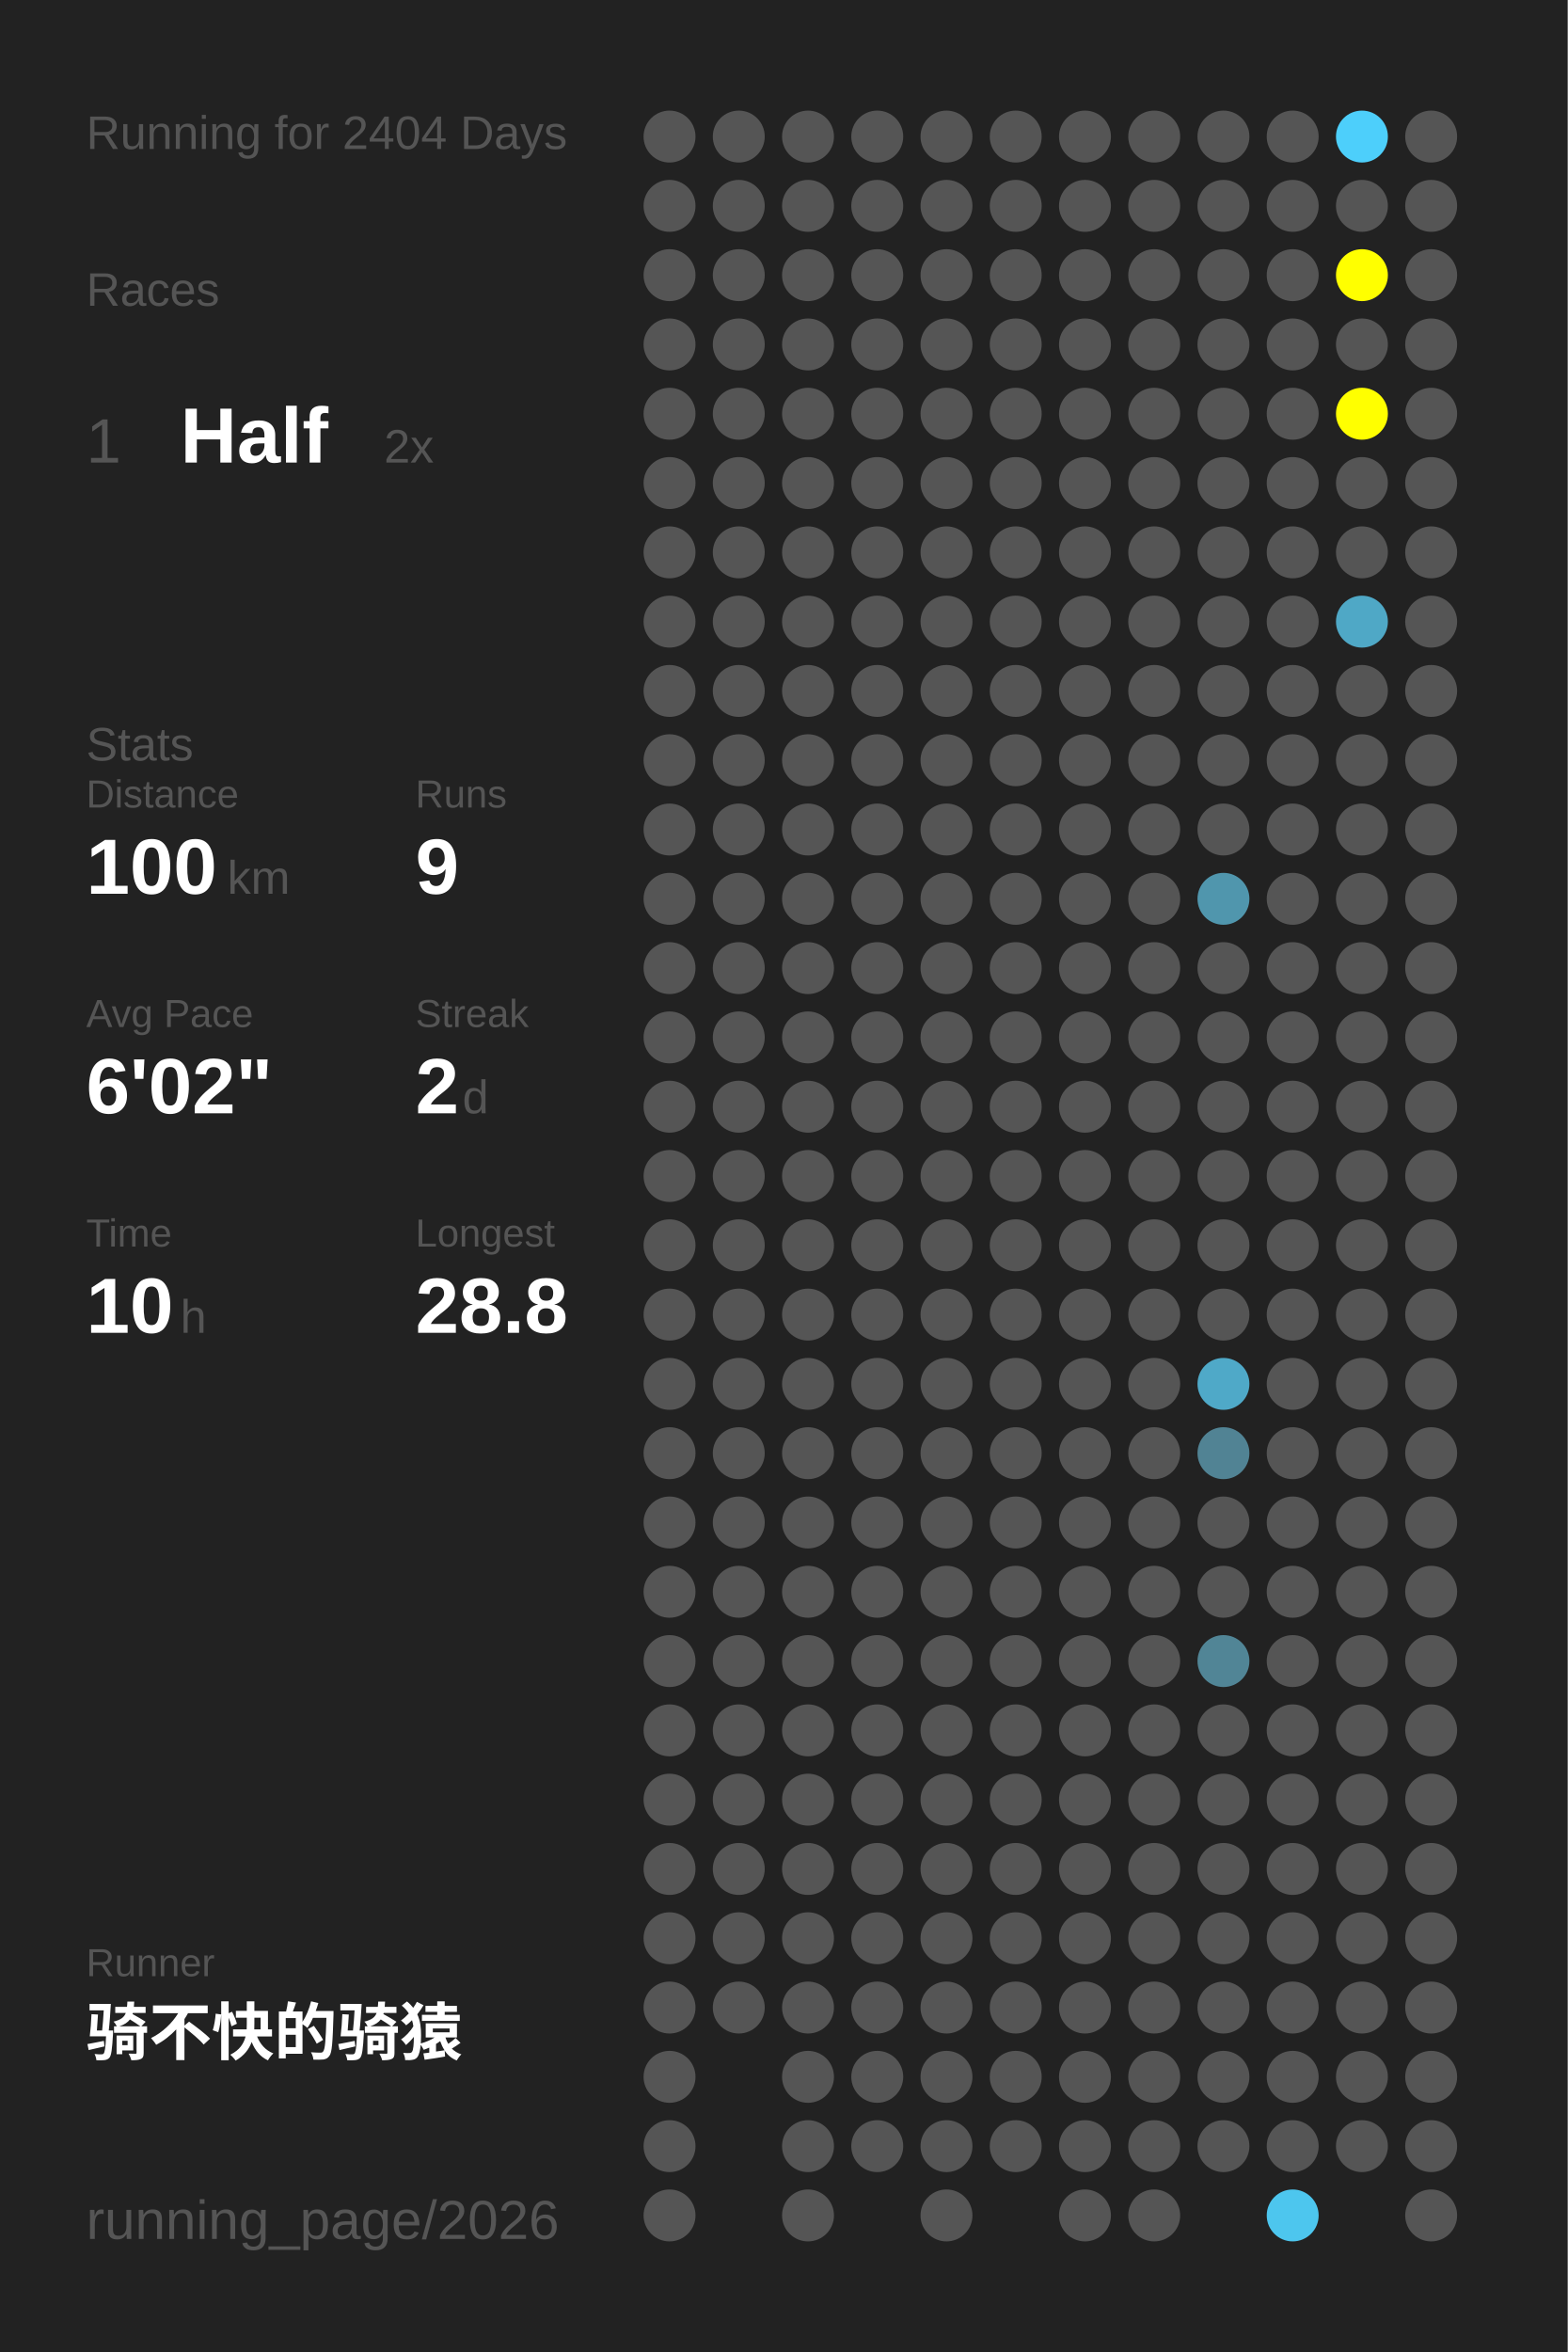
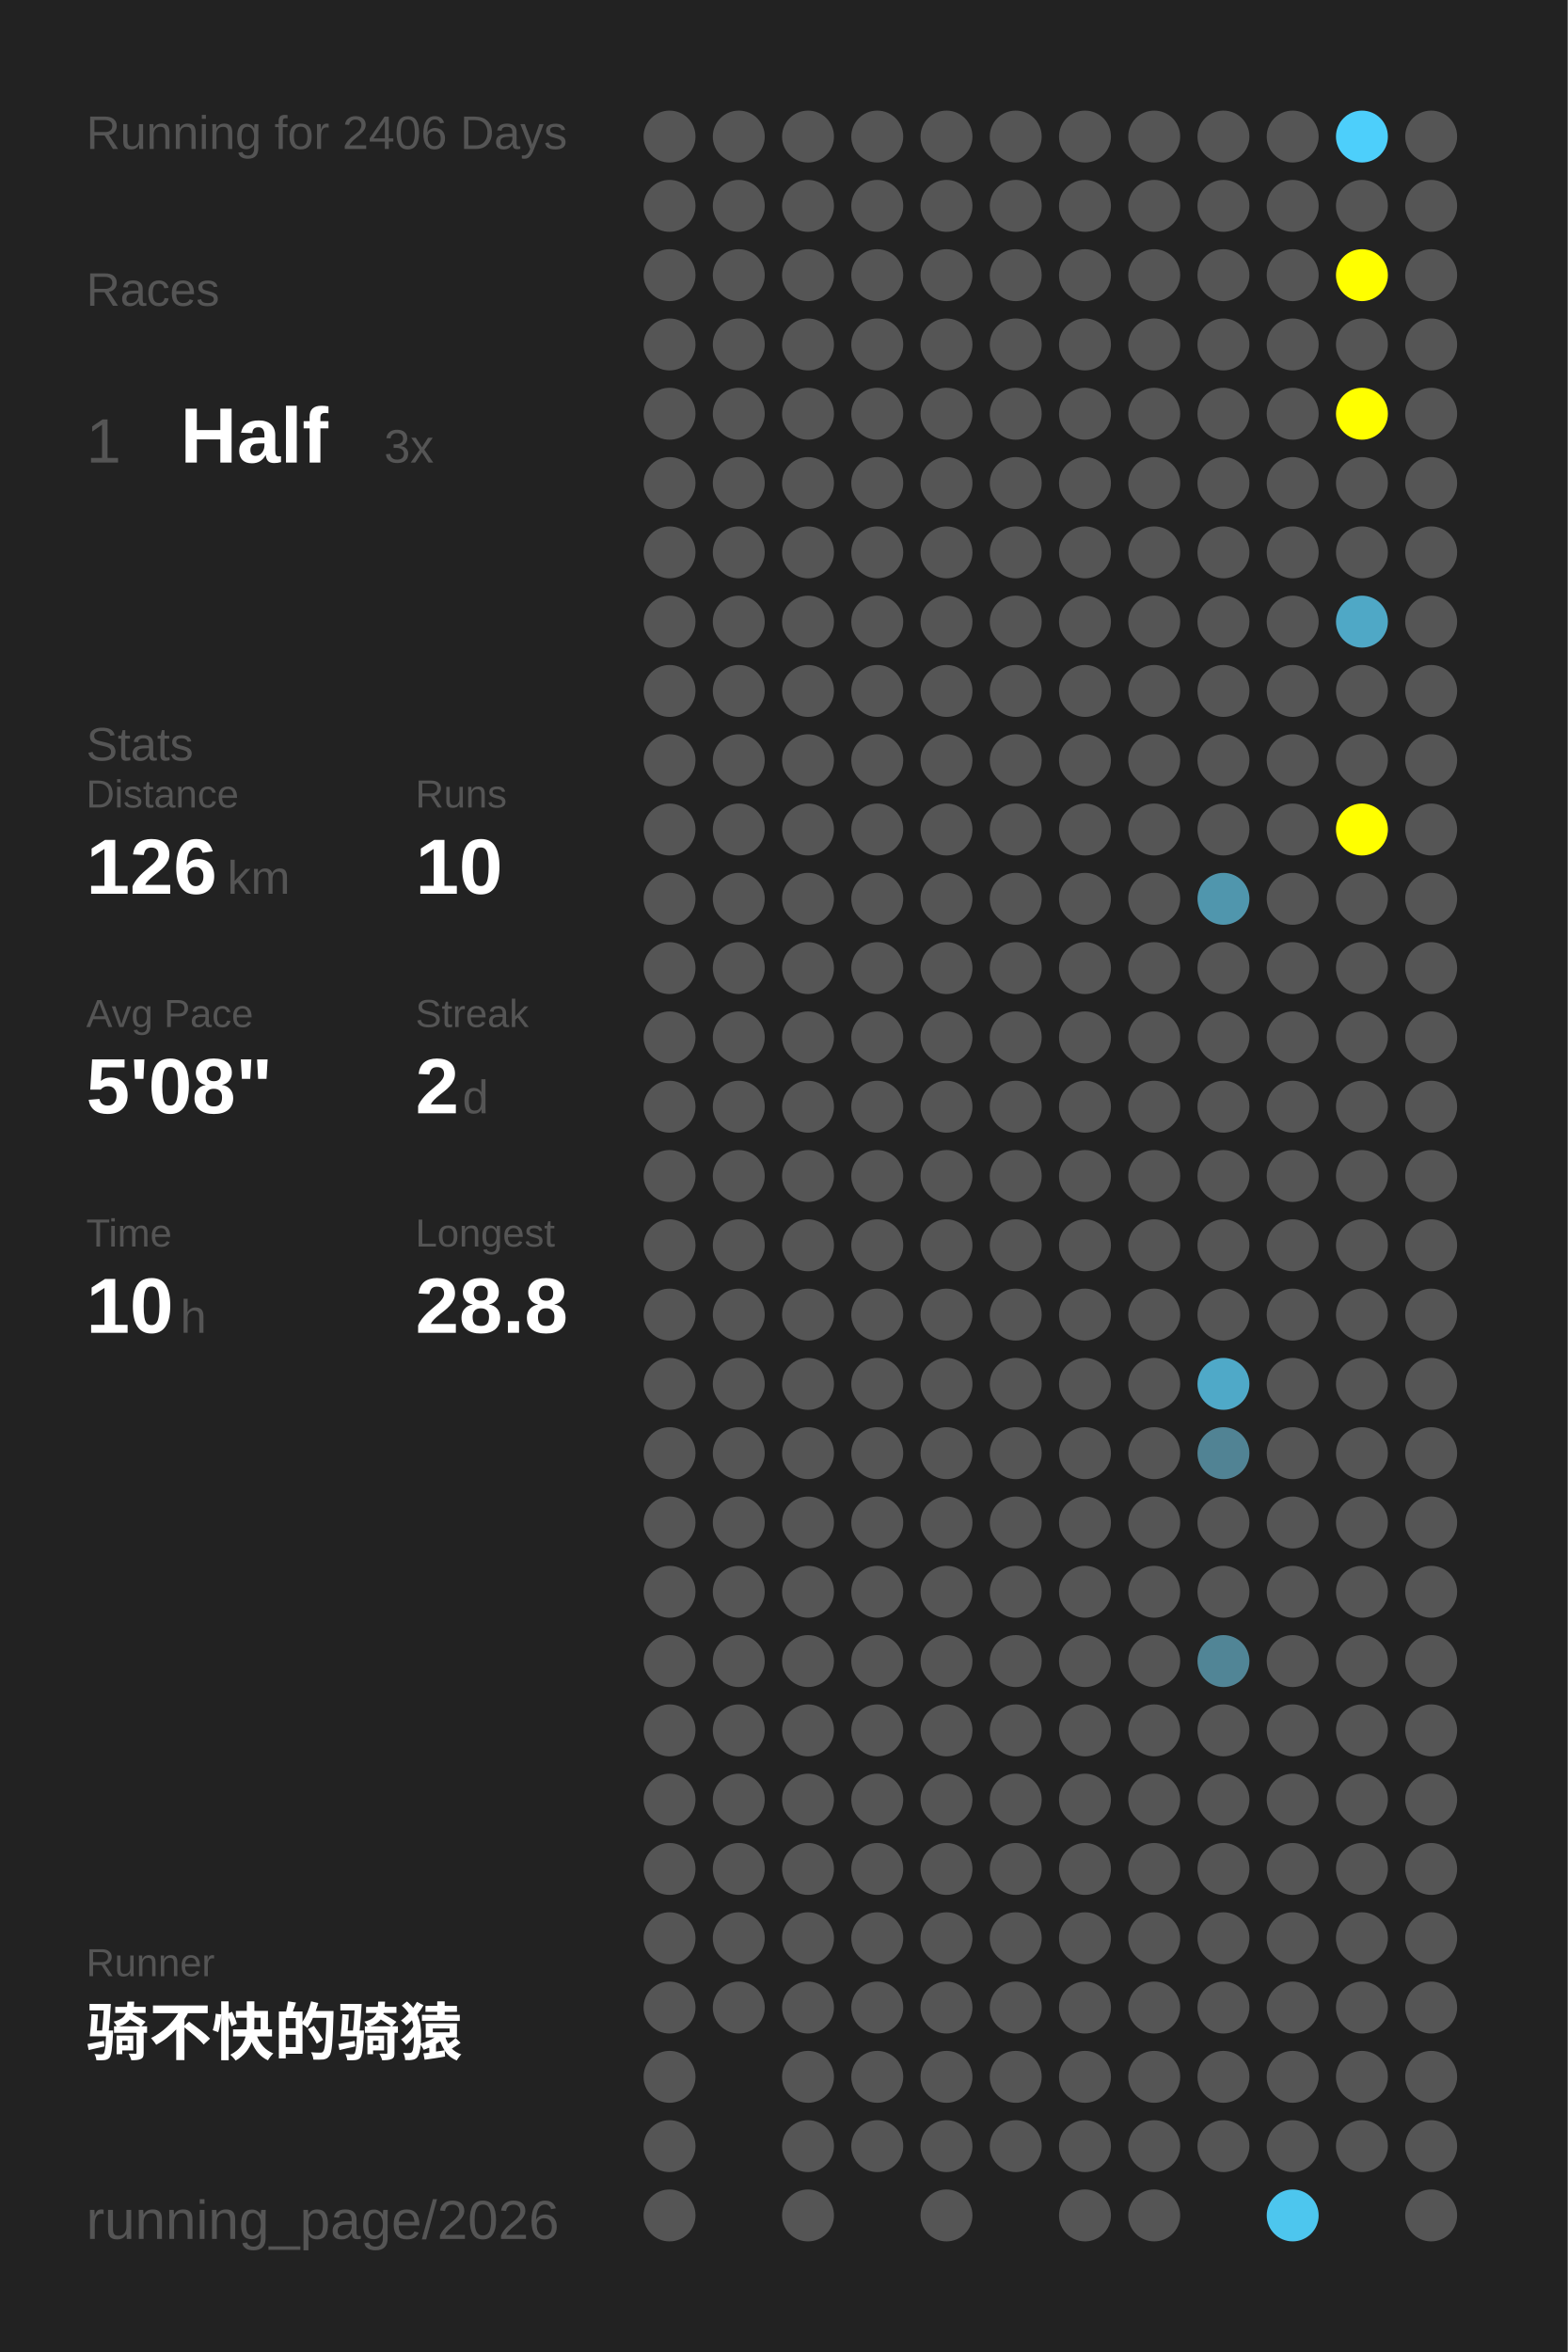
<svg xmlns="http://www.w3.org/2000/svg" baseProfile="full" height="300mm" version="1.1" viewBox="0,0,200,300" width="200mm">
  <defs />
  <rect fill="#222222" height="300" width="200" x="0" y="0" />
-   <text fill="#555555" style="font-size:6px; font-family:Arial;" x="11" y="19">Running for 2404 Days</text>
+   <text fill="#555555" style="font-size:6px; font-family:Arial;" x="11" y="19">Running for 2406 Days</text>
  <text fill="#555555" style="font-size:6px; font-family:Arial;" x="11" y="39">Races</text>
  <text fill="#555555" style="font-size:8px; font-family:Arial;" x="11" y="59">1</text>
  <text fill="#FFFFFF" style="font-size:10px; font-family:Arial; font-weight:bold;" x="23" y="59">Half</text>
-   <text fill="#555555" style="font-size:6px; font-family:Arial;" x="49" y="59">2x</text>
+   <text fill="#555555" style="font-size:6px; font-family:Arial;" x="49" y="59">3x</text>
  <text fill="#555555" style="font-size:6px; font-family:Arial;" x="11" y="97">Stats</text>
  <text fill="#555555" style="font-size:5px; font-family:Arial;" x="11" y="103">Distance</text>
-   <text fill="#FFFFFF" style="font-size:10px; font-family:Arial; font-weight:bold;" x="11" y="114">100</text>
+   <text fill="#FFFFFF" style="font-size:10px; font-family:Arial; font-weight:bold;" x="11" y="114">126</text>
  <text fill="#555555" style="font-size:6px; font-family:Arial;" x="29" y="114">km</text>
  <text fill="#555555" style="font-size:5px; font-family:Arial;" x="53" y="103">Runs</text>
-   <text fill="#FFFFFF" style="font-size:10px; font-family:Arial; font-weight:bold;" x="53" y="114">9</text>
+   <text fill="#FFFFFF" style="font-size:10px; font-family:Arial; font-weight:bold;" x="53" y="114">10</text>
  <text fill="#555555" style="font-size:5px; font-family:Arial;" x="11" y="131">Avg Pace</text>
-   <text fill="#FFFFFF" style="font-size:10px; font-family:Arial; font-weight:bold;" x="11" y="142">6'02"</text>
+   <text fill="#FFFFFF" style="font-size:10px; font-family:Arial; font-weight:bold;" x="11" y="142">5'08"</text>
  <text fill="#555555" style="font-size:5px; font-family:Arial;" x="53" y="131">Streak</text>
  <text fill="#FFFFFF" style="font-size:10px; font-family:Arial; font-weight:bold;" x="53" y="142">2</text>
  <text fill="#555555" style="font-size:6px; font-family:Arial;" x="59" y="142">d</text>
  <text fill="#555555" style="font-size:5px; font-family:Arial;" x="11" y="159">Time</text>
  <text fill="#FFFFFF" style="font-size:10px; font-family:Arial; font-weight:bold;" x="11" y="170">10</text>
  <text fill="#555555" style="font-size:6px; font-family:Arial;" x="23" y="170">h</text>
  <text fill="#555555" style="font-size:5px; font-family:Arial;" x="53" y="159">Longest</text>
  <text fill="#FFFFFF" style="font-size:10px; font-family:Arial; font-weight:bold;" x="53" y="170">28.8</text>
  <text fill="#555555" style="font-size:5px; font-family:Arial;" x="11" y="252.065">Runner</text>
  <text fill="#FFFFFF" style="font-size:8px; font-family:Arial; font-weight:bold;" x="11" y="262.065">骑不快的骑猿</text>
  <text fill="#555555" style="font-size:7px; font-family:Arial;" x="11" y="285.581">running_page/2026</text>
  <circle cx="85.417" cy="17.419" fill="#555555" r="3.312" />
  <circle cx="85.417" cy="26.258" fill="#555555" r="3.312" />
  <circle cx="85.417" cy="35.097" fill="#555555" r="3.312" />
  <circle cx="85.417" cy="43.935" fill="#555555" r="3.312" />
  <circle cx="85.417" cy="52.774" fill="#555555" r="3.312" />
  <circle cx="85.417" cy="61.613" fill="#555555" r="3.312" />
  <circle cx="85.417" cy="70.452" fill="#555555" r="3.312" />
  <circle cx="85.417" cy="79.29" fill="#555555" r="3.312" />
  <circle cx="85.417" cy="88.129" fill="#555555" r="3.312" />
  <circle cx="85.417" cy="96.968" fill="#555555" r="3.312" />
  <circle cx="85.417" cy="105.806" fill="#555555" r="3.312" />
  <circle cx="85.417" cy="114.645" fill="#555555" r="3.312" />
  <circle cx="85.417" cy="123.484" fill="#555555" r="3.312" />
  <circle cx="85.417" cy="132.323" fill="#555555" r="3.312" />
  <circle cx="85.417" cy="141.161" fill="#555555" r="3.312" />
  <circle cx="85.417" cy="150" fill="#555555" r="3.312" />
  <circle cx="85.417" cy="158.839" fill="#555555" r="3.312" />
  <circle cx="85.417" cy="167.677" fill="#555555" r="3.312" />
  <circle cx="85.417" cy="176.516" fill="#555555" r="3.312" />
  <circle cx="85.417" cy="185.355" fill="#555555" r="3.312" />
  <circle cx="85.417" cy="194.194" fill="#555555" r="3.312" />
  <circle cx="85.417" cy="203.032" fill="#555555" r="3.312" />
  <circle cx="85.417" cy="211.871" fill="#555555" r="3.312" />
  <circle cx="85.417" cy="220.71" fill="#555555" r="3.312" />
  <circle cx="85.417" cy="229.548" fill="#555555" r="3.312" />
  <circle cx="85.417" cy="238.387" fill="#555555" r="3.312" />
  <circle cx="85.417" cy="247.226" fill="#555555" r="3.312" />
  <circle cx="85.417" cy="256.065" fill="#555555" r="3.312" />
  <circle cx="85.417" cy="264.903" fill="#555555" r="3.312" />
  <circle cx="85.417" cy="273.742" fill="#555555" r="3.312" />
  <circle cx="85.417" cy="282.581" fill="#555555" r="3.312" />
  <circle cx="94.25" cy="17.419" fill="#555555" r="3.312" />
  <circle cx="94.25" cy="26.258" fill="#555555" r="3.312" />
  <circle cx="94.25" cy="35.097" fill="#555555" r="3.312" />
  <circle cx="94.25" cy="43.935" fill="#555555" r="3.312" />
  <circle cx="94.25" cy="52.774" fill="#555555" r="3.312" />
  <circle cx="94.25" cy="61.613" fill="#555555" r="3.312" />
  <circle cx="94.25" cy="70.452" fill="#555555" r="3.312" />
  <circle cx="94.25" cy="79.29" fill="#555555" r="3.312" />
  <circle cx="94.25" cy="88.129" fill="#555555" r="3.312" />
  <circle cx="94.25" cy="96.968" fill="#555555" r="3.312" />
  <circle cx="94.25" cy="105.806" fill="#555555" r="3.312" />
  <circle cx="94.25" cy="114.645" fill="#555555" r="3.312" />
  <circle cx="94.25" cy="123.484" fill="#555555" r="3.312" />
  <circle cx="94.25" cy="132.323" fill="#555555" r="3.312" />
  <circle cx="94.25" cy="141.161" fill="#555555" r="3.312" />
  <circle cx="94.25" cy="150" fill="#555555" r="3.312" />
  <circle cx="94.25" cy="158.839" fill="#555555" r="3.312" />
  <circle cx="94.25" cy="167.677" fill="#555555" r="3.312" />
  <circle cx="94.25" cy="176.516" fill="#555555" r="3.312" />
  <circle cx="94.25" cy="185.355" fill="#555555" r="3.312" />
  <circle cx="94.25" cy="194.194" fill="#555555" r="3.312" />
  <circle cx="94.25" cy="203.032" fill="#555555" r="3.312" />
  <circle cx="94.25" cy="211.871" fill="#555555" r="3.312" />
  <circle cx="94.25" cy="220.71" fill="#555555" r="3.312" />
  <circle cx="94.25" cy="229.548" fill="#555555" r="3.312" />
  <circle cx="94.25" cy="238.387" fill="#555555" r="3.312" />
  <circle cx="94.25" cy="247.226" fill="#555555" r="3.312" />
  <circle cx="94.25" cy="256.065" fill="#555555" r="3.312" />
  <circle cx="103.083" cy="17.419" fill="#555555" r="3.312" />
  <circle cx="103.083" cy="26.258" fill="#555555" r="3.312" />
  <circle cx="103.083" cy="35.097" fill="#555555" r="3.312" />
  <circle cx="103.083" cy="43.935" fill="#555555" r="3.312" />
  <circle cx="103.083" cy="52.774" fill="#555555" r="3.312" />
  <circle cx="103.083" cy="61.613" fill="#555555" r="3.312" />
  <circle cx="103.083" cy="70.452" fill="#555555" r="3.312" />
  <circle cx="103.083" cy="79.29" fill="#555555" r="3.312" />
  <circle cx="103.083" cy="88.129" fill="#555555" r="3.312" />
  <circle cx="103.083" cy="96.968" fill="#555555" r="3.312" />
  <circle cx="103.083" cy="105.806" fill="#555555" r="3.312" />
  <circle cx="103.083" cy="114.645" fill="#555555" r="3.312" />
  <circle cx="103.083" cy="123.484" fill="#555555" r="3.312" />
  <circle cx="103.083" cy="132.323" fill="#555555" r="3.312" />
  <circle cx="103.083" cy="141.161" fill="#555555" r="3.312" />
  <circle cx="103.083" cy="150" fill="#555555" r="3.312" />
  <circle cx="103.083" cy="158.839" fill="#555555" r="3.312" />
  <circle cx="103.083" cy="167.677" fill="#555555" r="3.312" />
  <circle cx="103.083" cy="176.516" fill="#555555" r="3.312" />
  <circle cx="103.083" cy="185.355" fill="#555555" r="3.312" />
  <circle cx="103.083" cy="194.194" fill="#555555" r="3.312" />
  <circle cx="103.083" cy="203.032" fill="#555555" r="3.312" />
  <circle cx="103.083" cy="211.871" fill="#555555" r="3.312" />
  <circle cx="103.083" cy="220.71" fill="#555555" r="3.312" />
  <circle cx="103.083" cy="229.548" fill="#555555" r="3.312" />
  <circle cx="103.083" cy="238.387" fill="#555555" r="3.312" />
  <circle cx="103.083" cy="247.226" fill="#555555" r="3.312" />
  <circle cx="103.083" cy="256.065" fill="#555555" r="3.312" />
  <circle cx="103.083" cy="264.903" fill="#555555" r="3.312" />
  <circle cx="103.083" cy="273.742" fill="#555555" r="3.312" />
  <circle cx="103.083" cy="282.581" fill="#555555" r="3.312" />
  <circle cx="111.917" cy="17.419" fill="#555555" r="3.312" />
  <circle cx="111.917" cy="26.258" fill="#555555" r="3.312" />
  <circle cx="111.917" cy="35.097" fill="#555555" r="3.312" />
  <circle cx="111.917" cy="43.935" fill="#555555" r="3.312" />
  <circle cx="111.917" cy="52.774" fill="#555555" r="3.312" />
  <circle cx="111.917" cy="61.613" fill="#555555" r="3.312" />
  <circle cx="111.917" cy="70.452" fill="#555555" r="3.312" />
  <circle cx="111.917" cy="79.29" fill="#555555" r="3.312" />
  <circle cx="111.917" cy="88.129" fill="#555555" r="3.312" />
  <circle cx="111.917" cy="96.968" fill="#555555" r="3.312" />
  <circle cx="111.917" cy="105.806" fill="#555555" r="3.312" />
  <circle cx="111.917" cy="114.645" fill="#555555" r="3.312" />
  <circle cx="111.917" cy="123.484" fill="#555555" r="3.312" />
  <circle cx="111.917" cy="132.323" fill="#555555" r="3.312" />
  <circle cx="111.917" cy="141.161" fill="#555555" r="3.312" />
  <circle cx="111.917" cy="150" fill="#555555" r="3.312" />
  <circle cx="111.917" cy="158.839" fill="#555555" r="3.312" />
  <circle cx="111.917" cy="167.677" fill="#555555" r="3.312" />
  <circle cx="111.917" cy="176.516" fill="#555555" r="3.312" />
  <circle cx="111.917" cy="185.355" fill="#555555" r="3.312" />
  <circle cx="111.917" cy="194.194" fill="#555555" r="3.312" />
  <circle cx="111.917" cy="203.032" fill="#555555" r="3.312" />
  <circle cx="111.917" cy="211.871" fill="#555555" r="3.312" />
  <circle cx="111.917" cy="220.71" fill="#555555" r="3.312" />
  <circle cx="111.917" cy="229.548" fill="#555555" r="3.312" />
  <circle cx="111.917" cy="238.387" fill="#555555" r="3.312" />
  <circle cx="111.917" cy="247.226" fill="#555555" r="3.312" />
  <circle cx="111.917" cy="256.065" fill="#555555" r="3.312" />
  <circle cx="111.917" cy="264.903" fill="#555555" r="3.312" />
  <circle cx="111.917" cy="273.742" fill="#555555" r="3.312" />
  <circle cx="120.75" cy="17.419" fill="#555555" r="3.312" />
  <circle cx="120.75" cy="26.258" fill="#555555" r="3.312" />
  <circle cx="120.75" cy="35.097" fill="#555555" r="3.312" />
  <circle cx="120.75" cy="43.935" fill="#555555" r="3.312" />
  <circle cx="120.75" cy="52.774" fill="#555555" r="3.312" />
  <circle cx="120.75" cy="61.613" fill="#555555" r="3.312" />
  <circle cx="120.75" cy="70.452" fill="#555555" r="3.312" />
  <circle cx="120.75" cy="79.29" fill="#555555" r="3.312" />
  <circle cx="120.75" cy="88.129" fill="#555555" r="3.312" />
  <circle cx="120.75" cy="96.968" fill="#555555" r="3.312" />
  <circle cx="120.75" cy="105.806" fill="#555555" r="3.312" />
  <circle cx="120.75" cy="114.645" fill="#555555" r="3.312" />
  <circle cx="120.75" cy="123.484" fill="#555555" r="3.312" />
  <circle cx="120.75" cy="132.323" fill="#555555" r="3.312" />
  <circle cx="120.75" cy="141.161" fill="#555555" r="3.312" />
  <circle cx="120.75" cy="150" fill="#555555" r="3.312" />
  <circle cx="120.75" cy="158.839" fill="#555555" r="3.312" />
  <circle cx="120.75" cy="167.677" fill="#555555" r="3.312" />
  <circle cx="120.75" cy="176.516" fill="#555555" r="3.312" />
  <circle cx="120.75" cy="185.355" fill="#555555" r="3.312" />
  <circle cx="120.75" cy="194.194" fill="#555555" r="3.312" />
  <circle cx="120.75" cy="203.032" fill="#555555" r="3.312" />
  <circle cx="120.75" cy="211.871" fill="#555555" r="3.312" />
  <circle cx="120.75" cy="220.71" fill="#555555" r="3.312" />
  <circle cx="120.75" cy="229.548" fill="#555555" r="3.312" />
  <circle cx="120.75" cy="238.387" fill="#555555" r="3.312" />
  <circle cx="120.75" cy="247.226" fill="#555555" r="3.312" />
  <circle cx="120.75" cy="256.065" fill="#555555" r="3.312" />
  <circle cx="120.75" cy="264.903" fill="#555555" r="3.312" />
  <circle cx="120.75" cy="273.742" fill="#555555" r="3.312" />
  <circle cx="120.75" cy="282.581" fill="#555555" r="3.312" />
  <circle cx="129.583" cy="17.419" fill="#555555" r="3.312" />
  <circle cx="129.583" cy="26.258" fill="#555555" r="3.312" />
  <circle cx="129.583" cy="35.097" fill="#555555" r="3.312" />
  <circle cx="129.583" cy="43.935" fill="#555555" r="3.312" />
  <circle cx="129.583" cy="52.774" fill="#555555" r="3.312" />
  <circle cx="129.583" cy="61.613" fill="#555555" r="3.312" />
  <circle cx="129.583" cy="70.452" fill="#555555" r="3.312" />
  <circle cx="129.583" cy="79.29" fill="#555555" r="3.312" />
  <circle cx="129.583" cy="88.129" fill="#555555" r="3.312" />
  <circle cx="129.583" cy="96.968" fill="#555555" r="3.312" />
  <circle cx="129.583" cy="105.806" fill="#555555" r="3.312" />
  <circle cx="129.583" cy="114.645" fill="#555555" r="3.312" />
  <circle cx="129.583" cy="123.484" fill="#555555" r="3.312" />
  <circle cx="129.583" cy="132.323" fill="#555555" r="3.312" />
  <circle cx="129.583" cy="141.161" fill="#555555" r="3.312" />
  <circle cx="129.583" cy="150" fill="#555555" r="3.312" />
  <circle cx="129.583" cy="158.839" fill="#555555" r="3.312" />
  <circle cx="129.583" cy="167.677" fill="#555555" r="3.312" />
  <circle cx="129.583" cy="176.516" fill="#555555" r="3.312" />
  <circle cx="129.583" cy="185.355" fill="#555555" r="3.312" />
  <circle cx="129.583" cy="194.194" fill="#555555" r="3.312" />
  <circle cx="129.583" cy="203.032" fill="#555555" r="3.312" />
  <circle cx="129.583" cy="211.871" fill="#555555" r="3.312" />
  <circle cx="129.583" cy="220.71" fill="#555555" r="3.312" />
  <circle cx="129.583" cy="229.548" fill="#555555" r="3.312" />
  <circle cx="129.583" cy="238.387" fill="#555555" r="3.312" />
  <circle cx="129.583" cy="247.226" fill="#555555" r="3.312" />
  <circle cx="129.583" cy="256.065" fill="#555555" r="3.312" />
  <circle cx="129.583" cy="264.903" fill="#555555" r="3.312" />
  <circle cx="129.583" cy="273.742" fill="#555555" r="3.312" />
  <circle cx="138.417" cy="17.419" fill="#555555" r="3.312" />
  <circle cx="138.417" cy="26.258" fill="#555555" r="3.312" />
  <circle cx="138.417" cy="35.097" fill="#555555" r="3.312" />
  <circle cx="138.417" cy="43.935" fill="#555555" r="3.312" />
  <circle cx="138.417" cy="52.774" fill="#555555" r="3.312" />
  <circle cx="138.417" cy="61.613" fill="#555555" r="3.312" />
  <circle cx="138.417" cy="70.452" fill="#555555" r="3.312" />
  <circle cx="138.417" cy="79.29" fill="#555555" r="3.312" />
  <circle cx="138.417" cy="88.129" fill="#555555" r="3.312" />
  <circle cx="138.417" cy="96.968" fill="#555555" r="3.312" />
  <circle cx="138.417" cy="105.806" fill="#555555" r="3.312" />
  <circle cx="138.417" cy="114.645" fill="#555555" r="3.312" />
  <circle cx="138.417" cy="123.484" fill="#555555" r="3.312" />
  <circle cx="138.417" cy="132.323" fill="#555555" r="3.312" />
  <circle cx="138.417" cy="141.161" fill="#555555" r="3.312" />
  <circle cx="138.417" cy="150" fill="#555555" r="3.312" />
  <circle cx="138.417" cy="158.839" fill="#555555" r="3.312" />
  <circle cx="138.417" cy="167.677" fill="#555555" r="3.312" />
  <circle cx="138.417" cy="176.516" fill="#555555" r="3.312" />
  <circle cx="138.417" cy="185.355" fill="#555555" r="3.312" />
  <circle cx="138.417" cy="194.194" fill="#555555" r="3.312" />
  <circle cx="138.417" cy="203.032" fill="#555555" r="3.312" />
  <circle cx="138.417" cy="211.871" fill="#555555" r="3.312" />
  <circle cx="138.417" cy="220.71" fill="#555555" r="3.312" />
  <circle cx="138.417" cy="229.548" fill="#555555" r="3.312" />
  <circle cx="138.417" cy="238.387" fill="#555555" r="3.312" />
  <circle cx="138.417" cy="247.226" fill="#555555" r="3.312" />
  <circle cx="138.417" cy="256.065" fill="#555555" r="3.312" />
  <circle cx="138.417" cy="264.903" fill="#555555" r="3.312" />
  <circle cx="138.417" cy="273.742" fill="#555555" r="3.312" />
  <circle cx="138.417" cy="282.581" fill="#555555" r="3.312" />
  <circle cx="147.25" cy="17.419" fill="#555555" r="3.312" />
  <circle cx="147.25" cy="26.258" fill="#555555" r="3.312" />
  <circle cx="147.25" cy="35.097" fill="#555555" r="3.312" />
  <circle cx="147.25" cy="43.935" fill="#555555" r="3.312" />
  <circle cx="147.25" cy="52.774" fill="#555555" r="3.312" />
  <circle cx="147.25" cy="61.613" fill="#555555" r="3.312" />
  <circle cx="147.25" cy="70.452" fill="#555555" r="3.312" />
  <circle cx="147.25" cy="79.29" fill="#555555" r="3.312" />
  <circle cx="147.25" cy="88.129" fill="#555555" r="3.312" />
  <circle cx="147.25" cy="96.968" fill="#555555" r="3.312" />
  <circle cx="147.25" cy="105.806" fill="#555555" r="3.312" />
  <circle cx="147.25" cy="114.645" fill="#555555" r="3.312" />
  <circle cx="147.25" cy="123.484" fill="#555555" r="3.312" />
  <circle cx="147.25" cy="132.323" fill="#555555" r="3.312" />
  <circle cx="147.25" cy="141.161" fill="#555555" r="3.312" />
  <circle cx="147.25" cy="150" fill="#555555" r="3.312" />
  <circle cx="147.25" cy="158.839" fill="#555555" r="3.312" />
  <circle cx="147.25" cy="167.677" fill="#555555" r="3.312" />
  <circle cx="147.25" cy="176.516" fill="#555555" r="3.312" />
  <circle cx="147.25" cy="185.355" fill="#555555" r="3.312" />
  <circle cx="147.25" cy="194.194" fill="#555555" r="3.312" />
  <circle cx="147.25" cy="203.032" fill="#555555" r="3.312" />
  <circle cx="147.25" cy="211.871" fill="#555555" r="3.312" />
  <circle cx="147.25" cy="220.71" fill="#555555" r="3.312" />
  <circle cx="147.25" cy="229.548" fill="#555555" r="3.312" />
  <circle cx="147.25" cy="238.387" fill="#555555" r="3.312" />
  <circle cx="147.25" cy="247.226" fill="#555555" r="3.312" />
  <circle cx="147.25" cy="256.065" fill="#555555" r="3.312" />
  <circle cx="147.25" cy="264.903" fill="#555555" r="3.312" />
  <circle cx="147.25" cy="273.742" fill="#555555" r="3.312" />
  <circle cx="147.25" cy="282.581" fill="#555555" r="3.312" />
  <circle cx="156.083" cy="17.419" fill="#555555" r="3.312" />
  <circle cx="156.083" cy="26.258" fill="#555555" r="3.312" />
  <circle cx="156.083" cy="35.097" fill="#555555" r="3.312" />
  <circle cx="156.083" cy="43.935" fill="#555555" r="3.312" />
  <circle cx="156.083" cy="52.774" fill="#555555" r="3.312" />
  <circle cx="156.083" cy="61.613" fill="#555555" r="3.312" />
  <circle cx="156.083" cy="70.452" fill="#555555" r="3.312" />
  <circle cx="156.083" cy="79.29" fill="#555555" r="3.312" />
  <circle cx="156.083" cy="88.129" fill="#555555" r="3.312" />
  <circle cx="156.083" cy="96.968" fill="#555555" r="3.312" />
  <circle cx="156.083" cy="105.806" fill="#555555" r="3.312" />
  <circle cx="156.083" cy="114.645" fill="#5096ad" r="3.312" />
  <circle cx="156.083" cy="123.484" fill="#555555" r="3.312" />
  <circle cx="156.083" cy="132.323" fill="#555555" r="3.312" />
  <circle cx="156.083" cy="141.161" fill="#555555" r="3.312" />
  <circle cx="156.083" cy="150" fill="#555555" r="3.312" />
  <circle cx="156.083" cy="158.839" fill="#555555" r="3.312" />
  <circle cx="156.083" cy="167.677" fill="#555555" r="3.312" />
  <circle cx="156.083" cy="176.516" fill="#4fa9c8" r="3.312" />
  <circle cx="156.083" cy="185.355" fill="#518394" r="3.312" />
  <circle cx="156.083" cy="194.194" fill="#555555" r="3.312" />
  <circle cx="156.083" cy="203.032" fill="#555555" r="3.312" />
  <circle cx="156.083" cy="211.871" fill="#518596" r="3.312" />
  <circle cx="156.083" cy="220.71" fill="#555555" r="3.312" />
  <circle cx="156.083" cy="229.548" fill="#555555" r="3.312" />
  <circle cx="156.083" cy="238.387" fill="#555555" r="3.312" />
  <circle cx="156.083" cy="247.226" fill="#555555" r="3.312" />
  <circle cx="156.083" cy="256.065" fill="#555555" r="3.312" />
  <circle cx="156.083" cy="264.903" fill="#555555" r="3.312" />
  <circle cx="156.083" cy="273.742" fill="#555555" r="3.312" />
  <circle cx="164.917" cy="17.419" fill="#555555" r="3.312" />
  <circle cx="164.917" cy="26.258" fill="#555555" r="3.312" />
  <circle cx="164.917" cy="35.097" fill="#555555" r="3.312" />
  <circle cx="164.917" cy="43.935" fill="#555555" r="3.312" />
  <circle cx="164.917" cy="52.774" fill="#555555" r="3.312" />
  <circle cx="164.917" cy="61.613" fill="#555555" r="3.312" />
  <circle cx="164.917" cy="70.452" fill="#555555" r="3.312" />
  <circle cx="164.917" cy="79.29" fill="#555555" r="3.312" />
  <circle cx="164.917" cy="88.129" fill="#555555" r="3.312" />
  <circle cx="164.917" cy="96.968" fill="#555555" r="3.312" />
  <circle cx="164.917" cy="105.806" fill="#555555" r="3.312" />
  <circle cx="164.917" cy="114.645" fill="#555555" r="3.312" />
  <circle cx="164.917" cy="123.484" fill="#555555" r="3.312" />
  <circle cx="164.917" cy="132.323" fill="#555555" r="3.312" />
  <circle cx="164.917" cy="141.161" fill="#555555" r="3.312" />
  <circle cx="164.917" cy="150" fill="#555555" r="3.312" />
  <circle cx="164.917" cy="158.839" fill="#555555" r="3.312" />
  <circle cx="164.917" cy="167.677" fill="#555555" r="3.312" />
  <circle cx="164.917" cy="176.516" fill="#555555" r="3.312" />
  <circle cx="164.917" cy="185.355" fill="#555555" r="3.312" />
  <circle cx="164.917" cy="194.194" fill="#555555" r="3.312" />
  <circle cx="164.917" cy="203.032" fill="#555555" r="3.312" />
  <circle cx="164.917" cy="211.871" fill="#555555" r="3.312" />
  <circle cx="164.917" cy="220.71" fill="#555555" r="3.312" />
  <circle cx="164.917" cy="229.548" fill="#555555" r="3.312" />
  <circle cx="164.917" cy="238.387" fill="#555555" r="3.312" />
  <circle cx="164.917" cy="247.226" fill="#555555" r="3.312" />
  <circle cx="164.917" cy="256.065" fill="#555555" r="3.312" />
  <circle cx="164.917" cy="264.903" fill="#555555" r="3.312" />
  <circle cx="164.917" cy="273.742" fill="#555555" r="3.312" />
  <circle cx="164.917" cy="282.581" fill="#4dc6ee" r="3.312" />
  <circle cx="173.75" cy="17.419" fill="#4dcffb" r="3.312" />
  <circle cx="173.75" cy="26.258" fill="#555555" r="3.312" />
  <circle cx="173.75" cy="35.097" fill="#FFFF00" r="3.312" />
  <circle cx="173.75" cy="43.935" fill="#555555" r="3.312" />
  <circle cx="173.75" cy="52.774" fill="#FFFF00" r="3.312" />
  <circle cx="173.75" cy="61.613" fill="#555555" r="3.312" />
  <circle cx="173.75" cy="70.452" fill="#555555" r="3.312" />
  <circle cx="173.75" cy="79.29" fill="#4fa8c6" r="3.312" />
  <circle cx="173.75" cy="88.129" fill="#555555" r="3.312" />
  <circle cx="173.75" cy="96.968" fill="#555555" r="3.312" />
-   <circle cx="173.75" cy="105.806" fill="#555555" r="3.312" />
+   <circle cx="173.75" cy="105.806" fill="#FFFF00" r="3.312" />
  <circle cx="173.75" cy="114.645" fill="#555555" r="3.312" />
  <circle cx="173.75" cy="123.484" fill="#555555" r="3.312" />
  <circle cx="173.75" cy="132.323" fill="#555555" r="3.312" />
  <circle cx="173.75" cy="141.161" fill="#555555" r="3.312" />
  <circle cx="173.75" cy="150" fill="#555555" r="3.312" />
  <circle cx="173.75" cy="158.839" fill="#555555" r="3.312" />
  <circle cx="173.75" cy="167.677" fill="#555555" r="3.312" />
  <circle cx="173.75" cy="176.516" fill="#555555" r="3.312" />
  <circle cx="173.75" cy="185.355" fill="#555555" r="3.312" />
  <circle cx="173.75" cy="194.194" fill="#555555" r="3.312" />
  <circle cx="173.75" cy="203.032" fill="#555555" r="3.312" />
  <circle cx="173.75" cy="211.871" fill="#555555" r="3.312" />
  <circle cx="173.75" cy="220.71" fill="#555555" r="3.312" />
  <circle cx="173.75" cy="229.548" fill="#555555" r="3.312" />
  <circle cx="173.75" cy="238.387" fill="#555555" r="3.312" />
  <circle cx="173.75" cy="247.226" fill="#555555" r="3.312" />
  <circle cx="173.75" cy="256.065" fill="#555555" r="3.312" />
  <circle cx="173.75" cy="264.903" fill="#555555" r="3.312" />
  <circle cx="173.75" cy="273.742" fill="#555555" r="3.312" />
  <circle cx="182.583" cy="17.419" fill="#555555" r="3.312" />
  <circle cx="182.583" cy="26.258" fill="#555555" r="3.312" />
  <circle cx="182.583" cy="35.097" fill="#555555" r="3.312" />
  <circle cx="182.583" cy="43.935" fill="#555555" r="3.312" />
  <circle cx="182.583" cy="52.774" fill="#555555" r="3.312" />
  <circle cx="182.583" cy="61.613" fill="#555555" r="3.312" />
  <circle cx="182.583" cy="70.452" fill="#555555" r="3.312" />
  <circle cx="182.583" cy="79.29" fill="#555555" r="3.312" />
  <circle cx="182.583" cy="88.129" fill="#555555" r="3.312" />
  <circle cx="182.583" cy="96.968" fill="#555555" r="3.312" />
  <circle cx="182.583" cy="105.806" fill="#555555" r="3.312" />
  <circle cx="182.583" cy="114.645" fill="#555555" r="3.312" />
  <circle cx="182.583" cy="123.484" fill="#555555" r="3.312" />
  <circle cx="182.583" cy="132.323" fill="#555555" r="3.312" />
  <circle cx="182.583" cy="141.161" fill="#555555" r="3.312" />
  <circle cx="182.583" cy="150" fill="#555555" r="3.312" />
  <circle cx="182.583" cy="158.839" fill="#555555" r="3.312" />
  <circle cx="182.583" cy="167.677" fill="#555555" r="3.312" />
  <circle cx="182.583" cy="176.516" fill="#555555" r="3.312" />
  <circle cx="182.583" cy="185.355" fill="#555555" r="3.312" />
  <circle cx="182.583" cy="194.194" fill="#555555" r="3.312" />
  <circle cx="182.583" cy="203.032" fill="#555555" r="3.312" />
  <circle cx="182.583" cy="211.871" fill="#555555" r="3.312" />
  <circle cx="182.583" cy="220.71" fill="#555555" r="3.312" />
  <circle cx="182.583" cy="229.548" fill="#555555" r="3.312" />
  <circle cx="182.583" cy="238.387" fill="#555555" r="3.312" />
  <circle cx="182.583" cy="247.226" fill="#555555" r="3.312" />
  <circle cx="182.583" cy="256.065" fill="#555555" r="3.312" />
  <circle cx="182.583" cy="264.903" fill="#555555" r="3.312" />
  <circle cx="182.583" cy="273.742" fill="#555555" r="3.312" />
  <circle cx="182.583" cy="282.581" fill="#555555" r="3.312" />
</svg>
